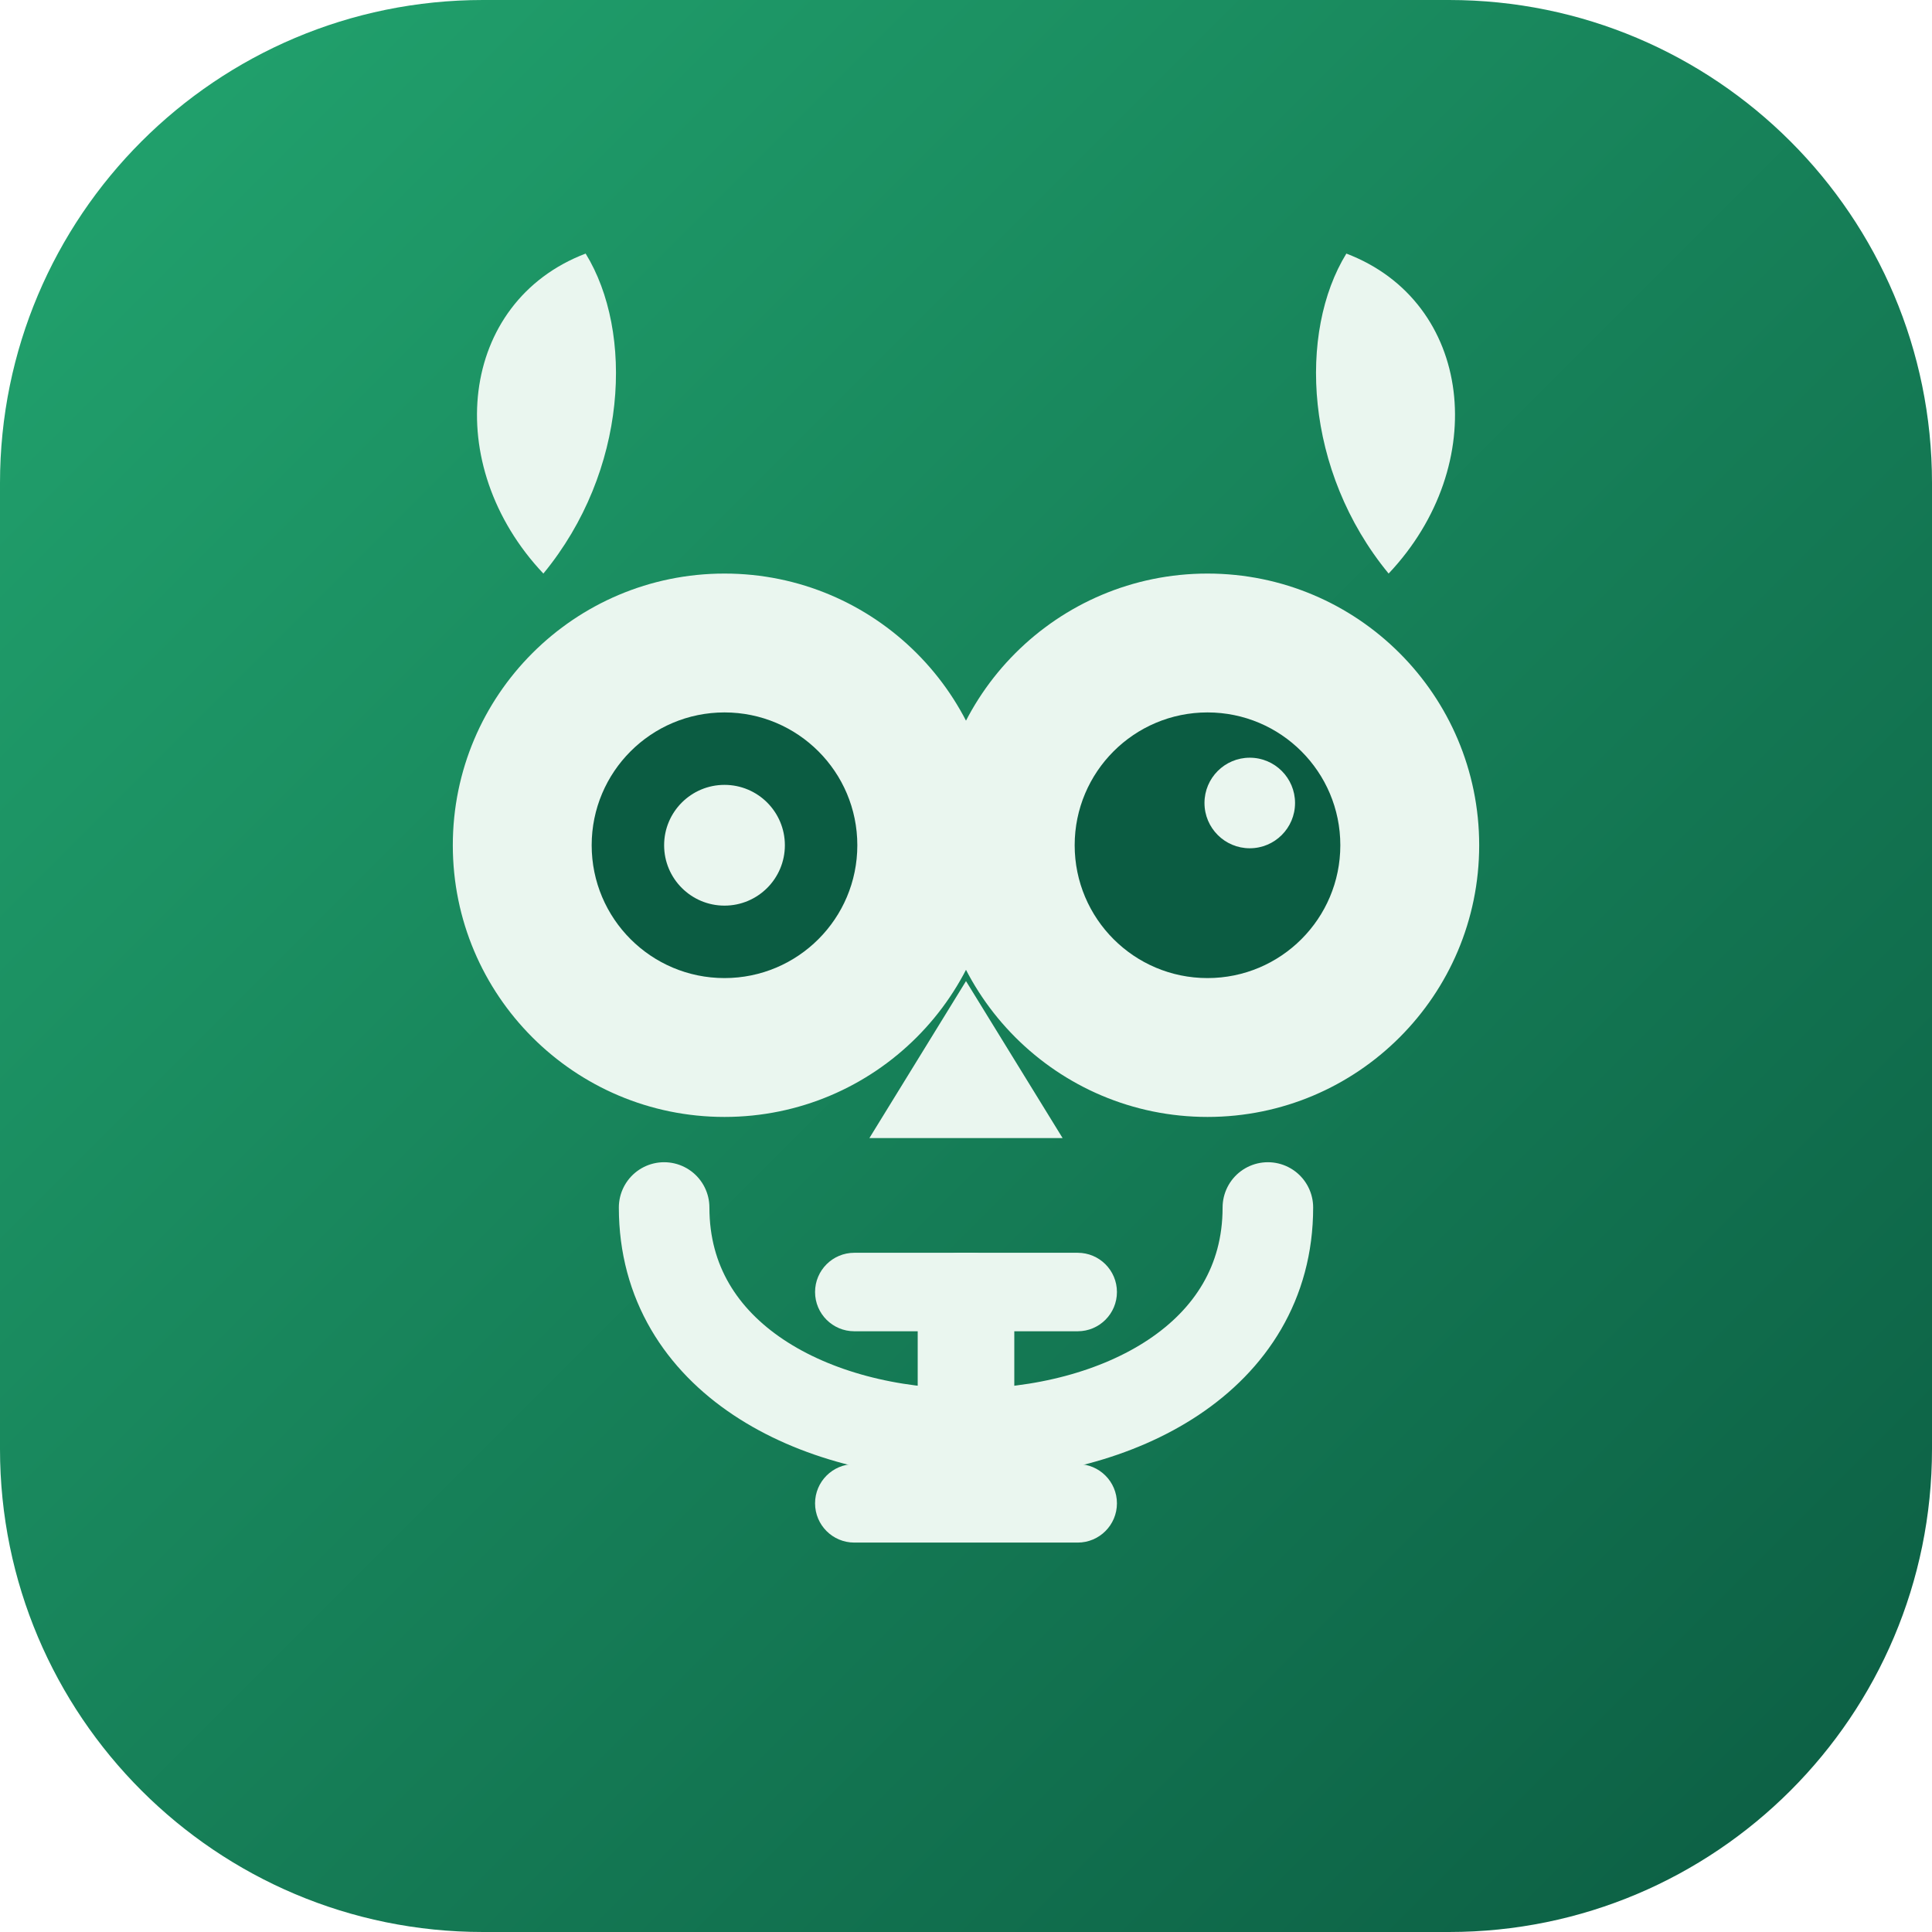
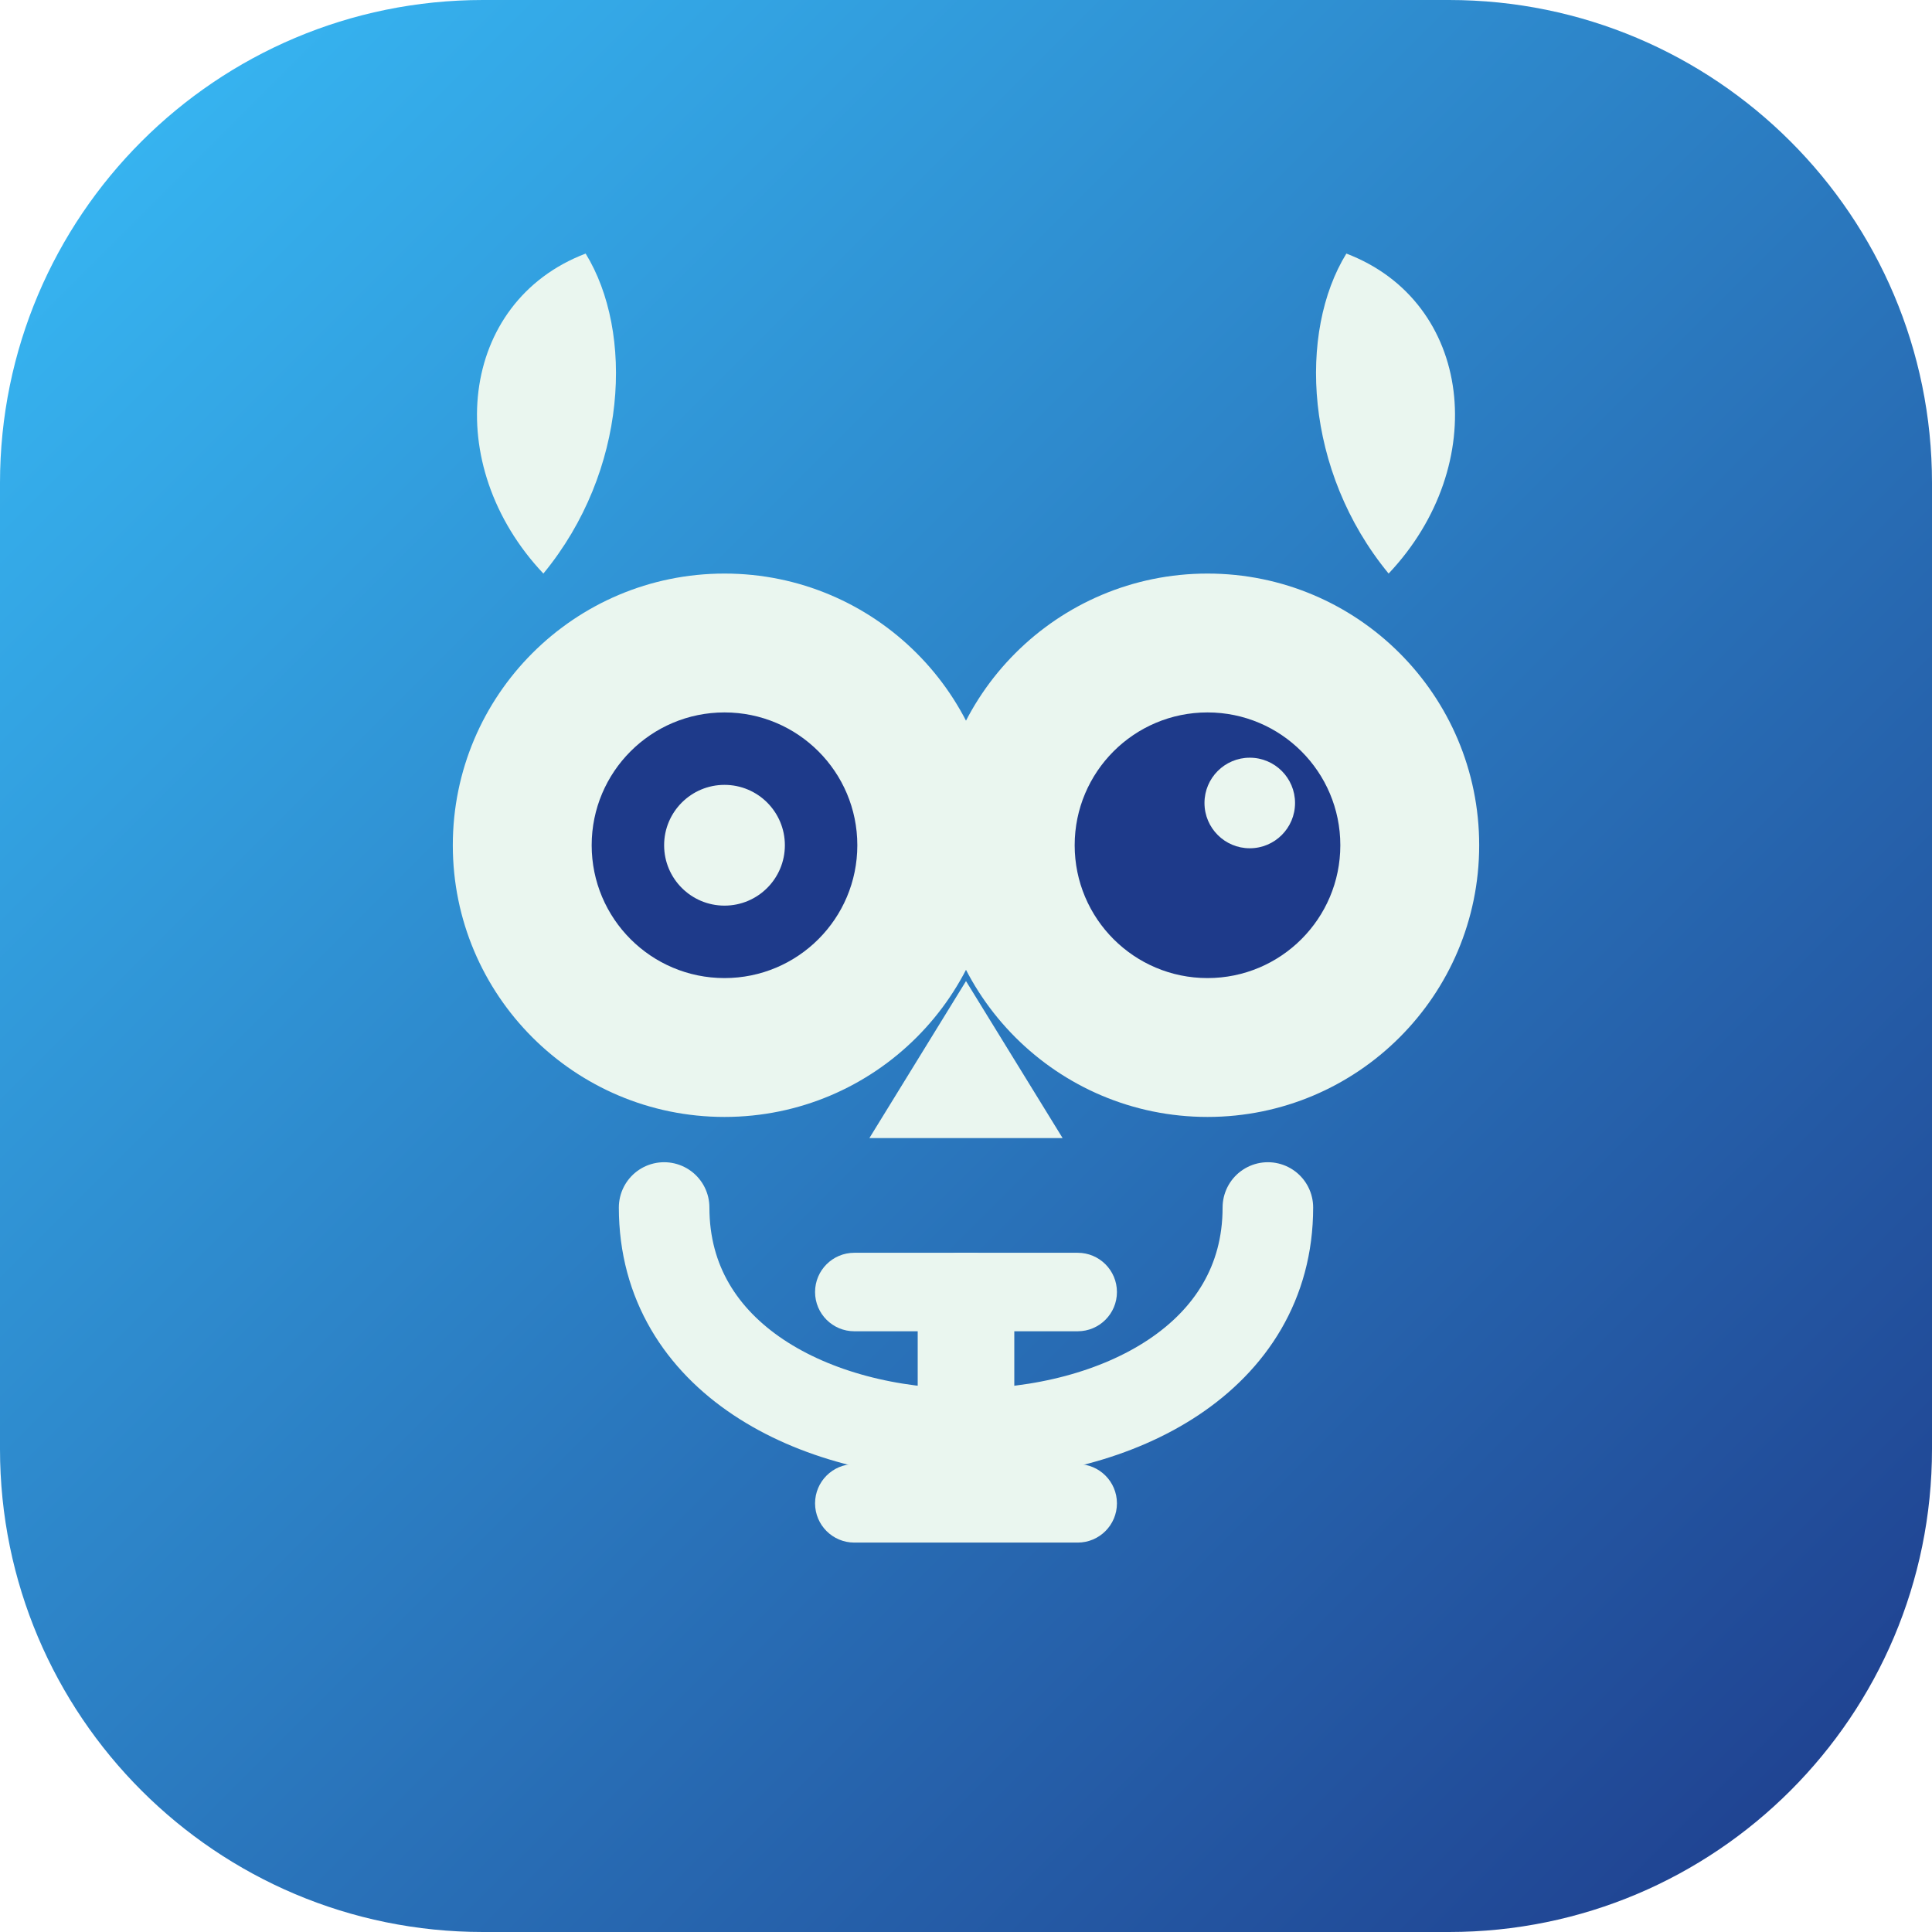
<svg xmlns="http://www.w3.org/2000/svg" viewBox="0 0 64 64" width="64" height="64" role="img" aria-label="IQ Tech Solutions">
  <defs>
    <linearGradient id="iqbg" x1="0" y1="0" x2="1" y2="1">
-       <stop offset="0" stop-color="#22a56f" />
-       <stop offset="1" stop-color="#0b5c42" />
+       <stop offset="0" stop-color="#38bdf8" />
+       <stop offset="1" stop-color="#1e3a8a" />
    </linearGradient>
  </defs>
  <rect width="64" height="64" rx="16" fill="url(#iqbg)" />
  <g fill="#eaf6ef">
    <path d="M18 19c-3.4-3.6-2.8-9 1.4-10.6C21 11 20.8 15.6 18 19z" />
    <path d="M46 19c3.4-3.6 2.8-9-1.4-10.6C43 11 43.2 15.6 46 19z" />
    <circle cx="24" cy="28" r="9" />
    <circle cx="40" cy="28" r="9" />
  </g>
-   <g fill="#0b5c42">
+   <g fill="#1e3a8a">
    <circle cx="24" cy="28" r="4.4" />
    <circle cx="40" cy="28" r="4.4" />
  </g>
  <circle cx="24" cy="28" r="2" fill="#eaf6ef" />
  <circle cx="41.4" cy="26.6" r="1.5" fill="#eaf6ef" />
  <path d="M32 32.5l-3.2 5.2h6.4z" fill="#eaf6ef" />
  <path d="M22 40c0 10 20 10 20 0" fill="none" stroke="#eaf6ef" stroke-width="3" stroke-linecap="round" />
  <rect x="30.4" y="41.5" width="3.2" height="9" rx="1.4" fill="#eaf6ef" />
  <rect x="27" y="41.5" width="10" height="2.6" rx="1.3" fill="#eaf6ef" />
  <rect x="27" y="48.5" width="10" height="2.6" rx="1.3" fill="#eaf6ef" />
</svg>
